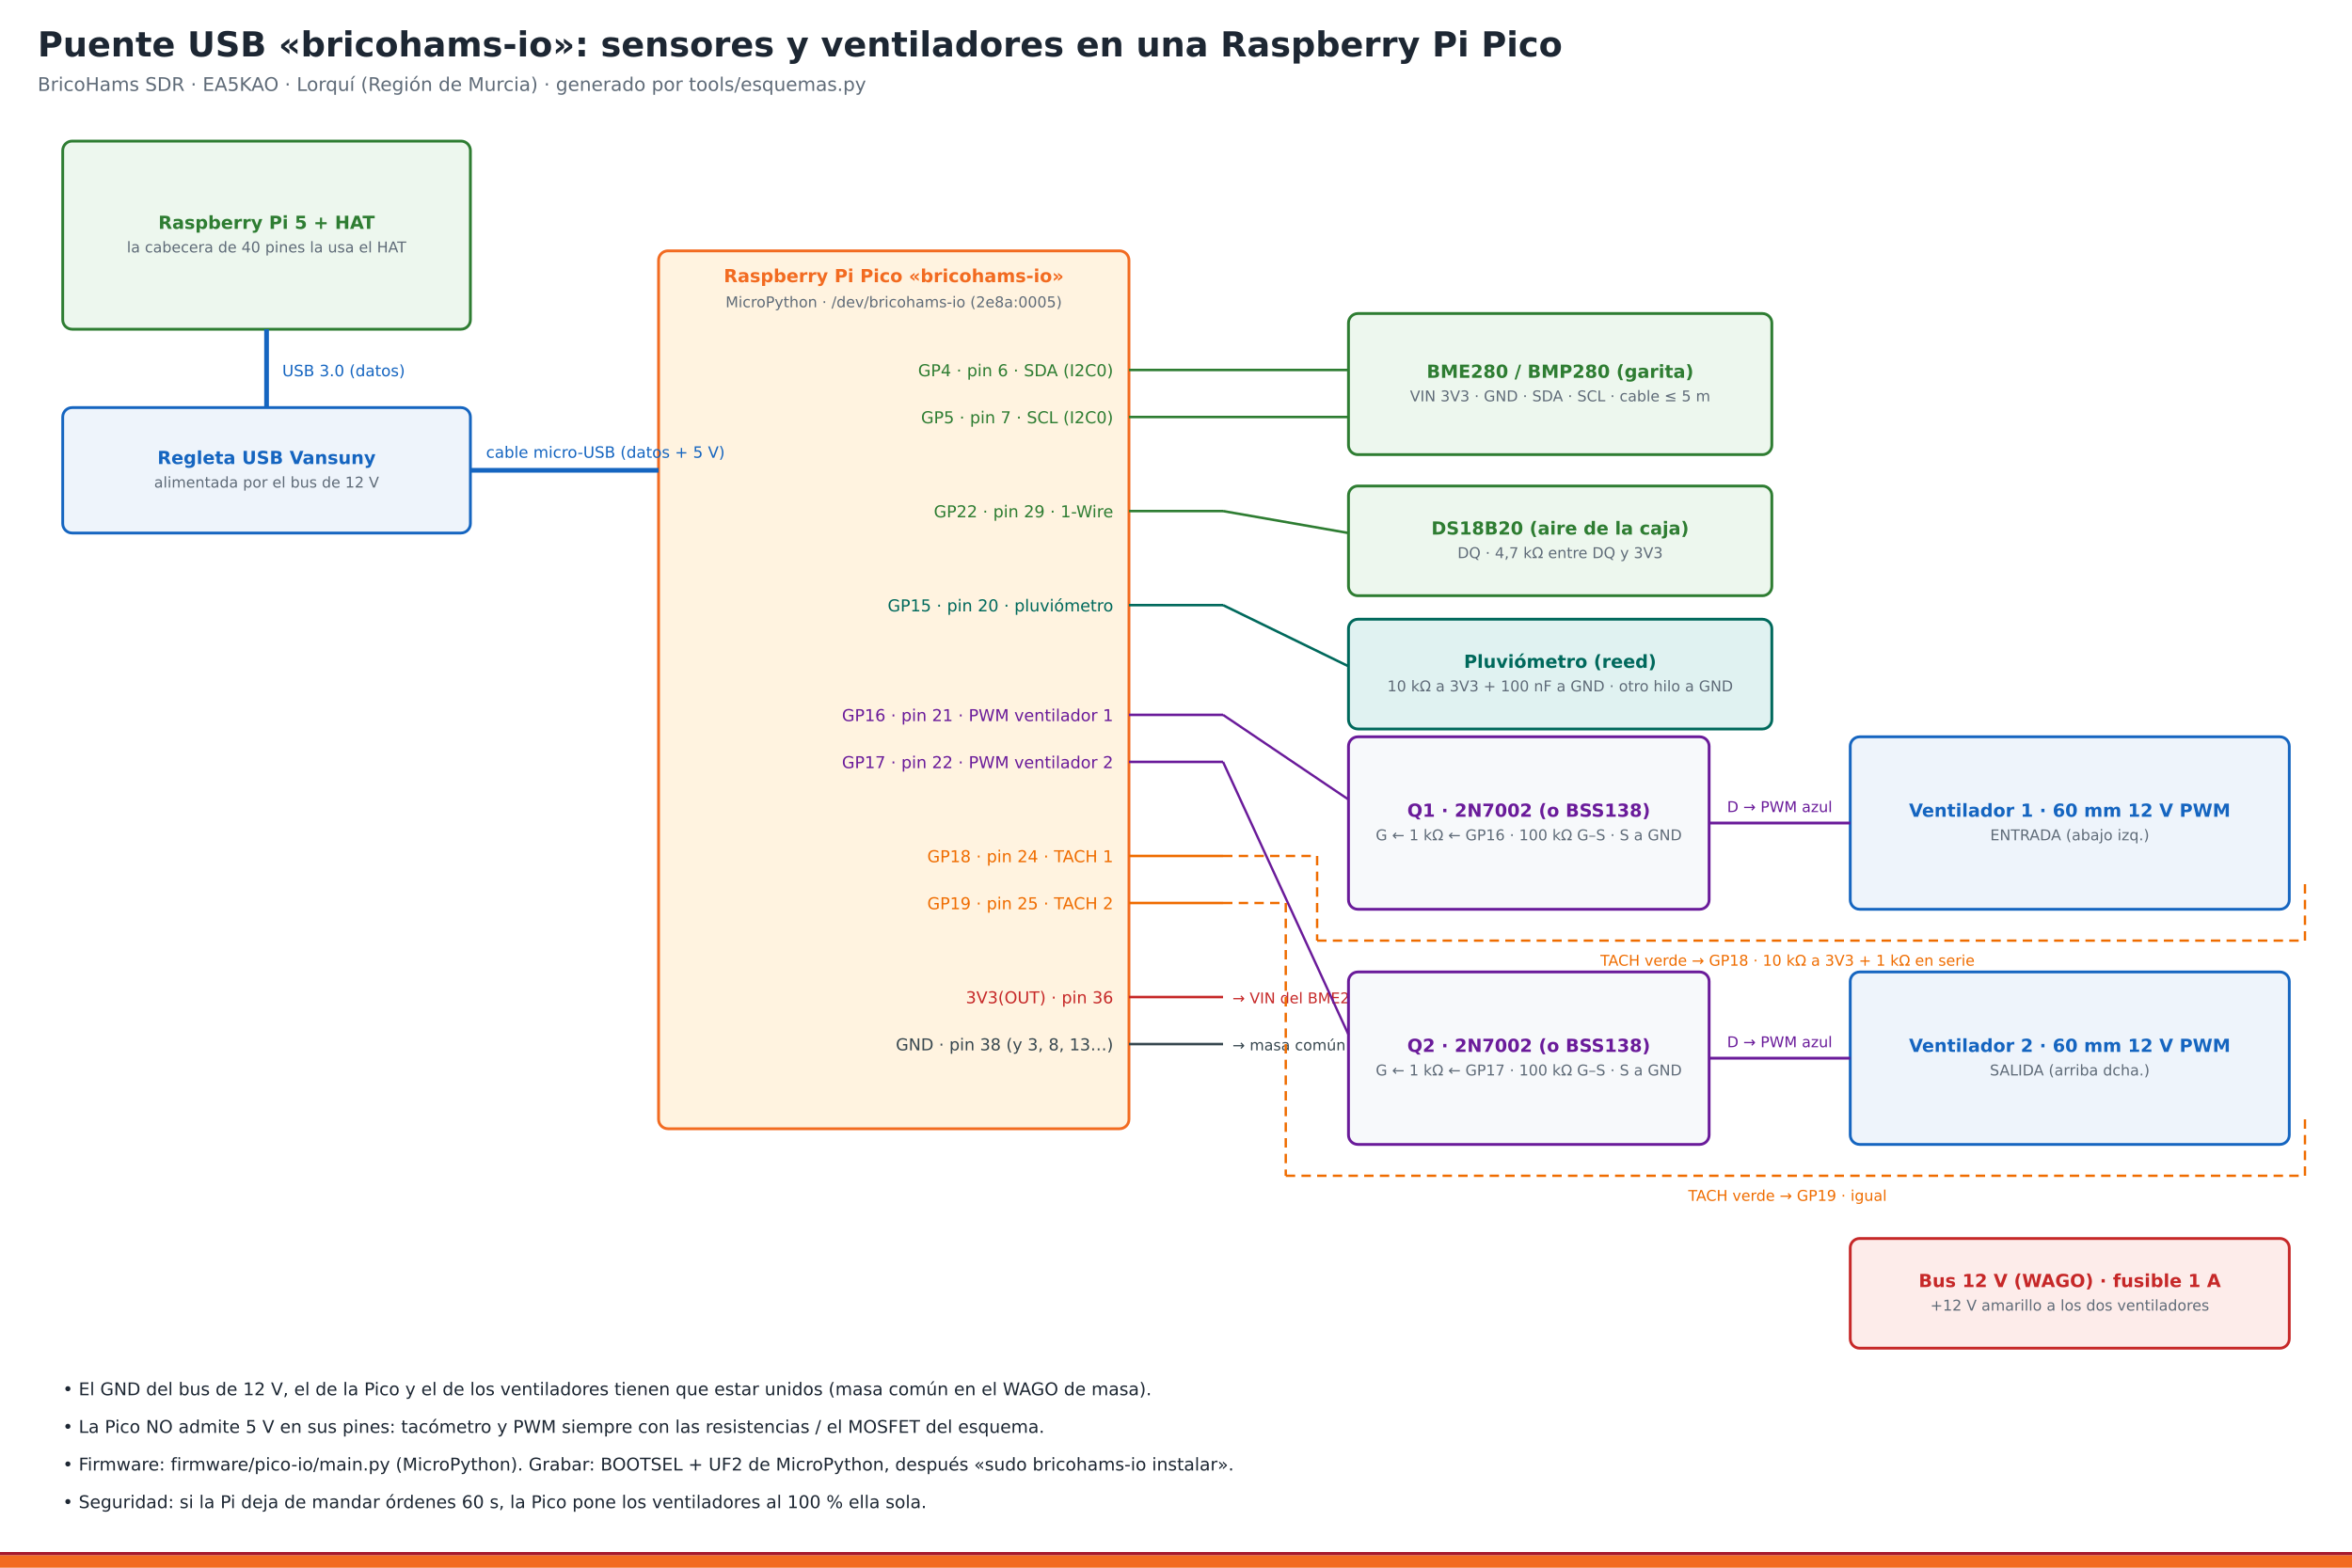
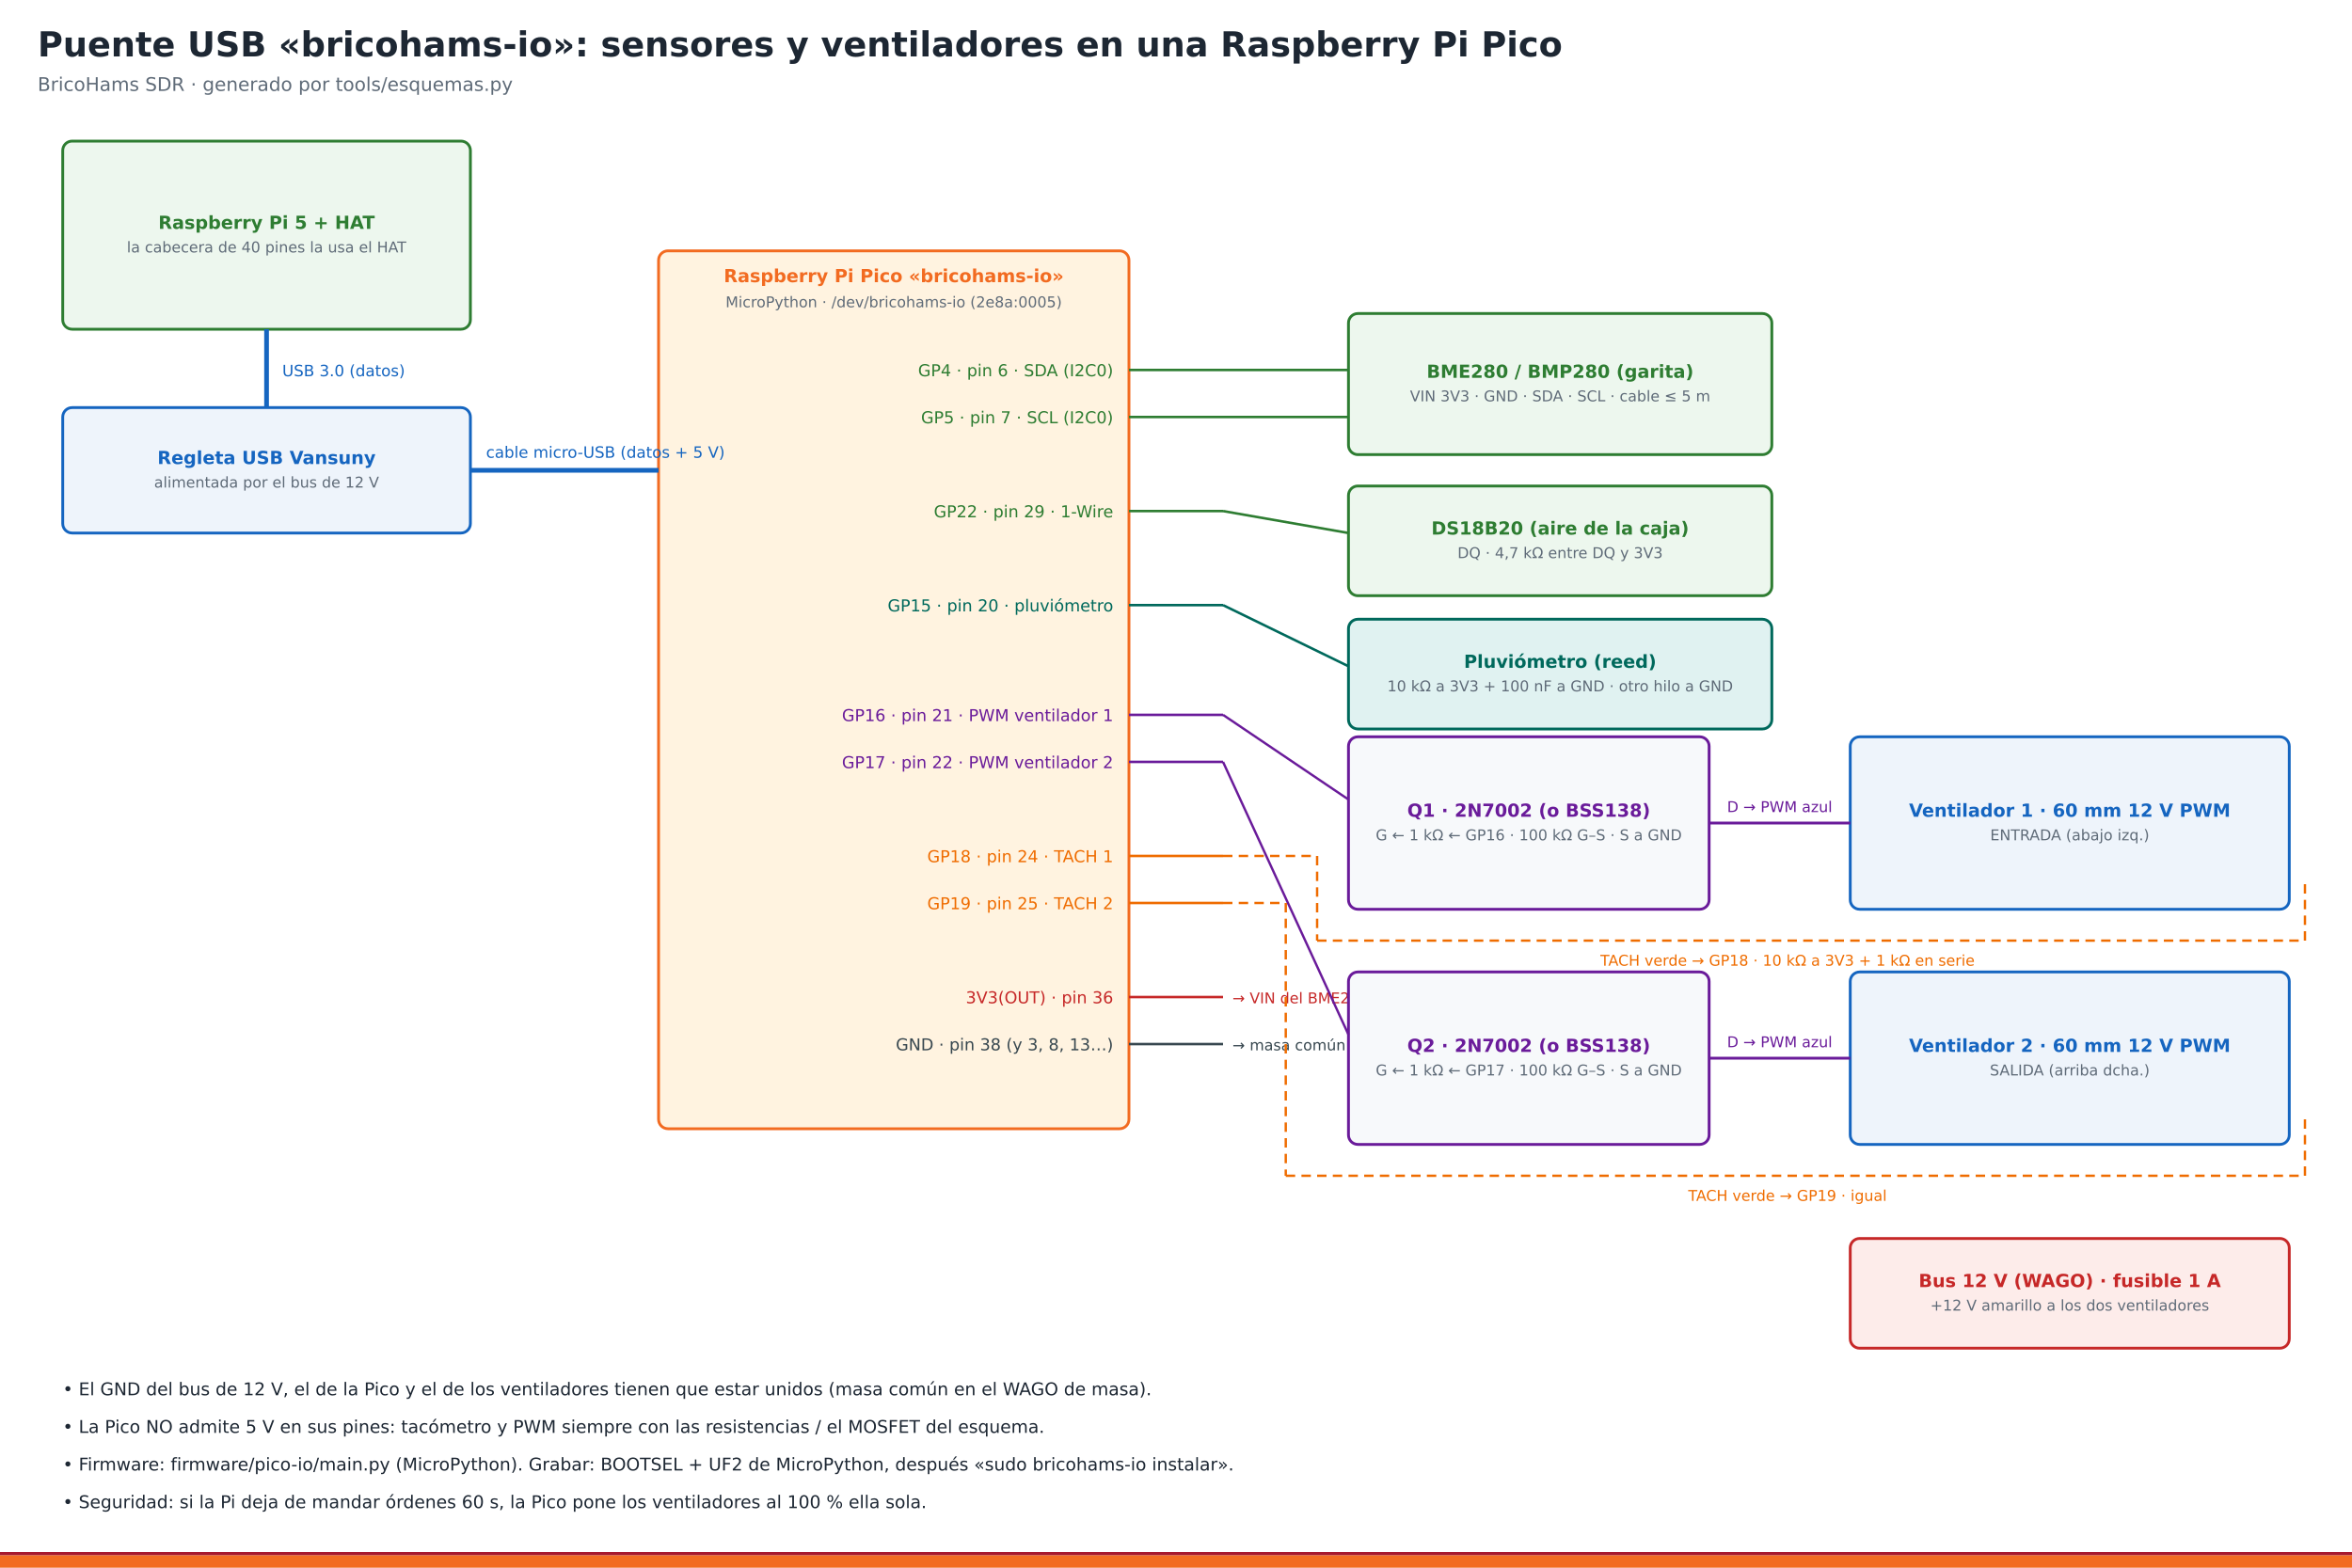
<svg xmlns="http://www.w3.org/2000/svg" width="1500" height="1000" viewBox="0 0 1500 1000" font-family="DejaVu Sans, Arial, sans-serif">
  <rect width="1500" height="1000" fill="#ffffff" />
  <text x="24" y="36" font-size="22" font-weight="bold" fill="#1d2733">Puente USB «bricohams-io»: sensores y ventiladores en una Raspberry Pi Pico</text>
-   <text x="24" y="58" font-size="12" fill="#5f6b78">BricoHams SDR · EA5KAO · Lorquí (Región de Murcia) · generado por tools/esquemas.py</text>
+   <text x="24" y="58" font-size="12" fill="#5f6b78">BricoHams SDR · generado por tools/esquemas.py</text>
  <rect x="0" y="992" width="1500" height="8" fill="#F26B21" />
  <rect x="0" y="990" width="1500" height="2" fill="#A6192E" />
  <defs>
    <marker id="ac62828" markerWidth="10" markerHeight="8" refX="9" refY="4" orient="auto">
      <path d="M0,0 L10,4 L0,8 z" fill="#c62828" />
    </marker>
  </defs>
  <rect x="40" y="90" width="260" height="120" rx="6" fill="#edf7ee" stroke="#2e7d32" stroke-width="1.8" />
  <text x="170.0" y="146.0" font-size="11.5" fill="#2e7d32" font-weight="bold" text-anchor="middle">Raspberry Pi 5 + HAT</text>
  <text x="170.0" y="161.0" font-size="9.5" fill="#5f6b78" text-anchor="middle">la cabecera de 40 pines la usa el HAT</text>
  <rect x="40" y="260" width="260" height="80" rx="6" fill="#eef4fb" stroke="#1565c0" stroke-width="1.8" />
  <text x="170.0" y="296.0" font-size="11.5" fill="#1565c0" font-weight="bold" text-anchor="middle">Regleta USB Vansuny</text>
  <text x="170.0" y="311.0" font-size="9.5" fill="#5f6b78" text-anchor="middle">alimentada por el bus de 12 V</text>
  <line x1="170" y1="210" x2="170" y2="260" stroke="#1565c0" stroke-width="3" />
  <text x="180" y="240" font-size="10" fill="#1565c0" text-anchor="start">USB 3.0 (datos)</text>
  <rect x="420" y="160" width="300" height="560" rx="6" fill="#fff3e0" stroke="#F26B21" stroke-width="1.8" />
  <text x="570.0" y="180" font-size="11.5" fill="#F26B21" font-weight="bold" text-anchor="middle">Raspberry Pi Pico «bricohams-io»</text>
  <text x="570.0" y="196" font-size="9.5" fill="#5f6b78" text-anchor="middle">MicroPython · /dev/bricohams-io (2e8a:0005)</text>
  <line x1="300" y1="300" x2="420" y2="300" stroke="#1565c0" stroke-width="3" />
  <text x="310" y="292" font-size="10" fill="#1565c0" text-anchor="start">cable micro-USB (datos + 5 V)</text>
  <text x="710" y="240" font-size="10.5" fill="#2e7d32" text-anchor="end">GP4 · pin 6 · SDA (I2C0)</text>
  <line x1="720" y1="236" x2="780" y2="236" stroke="#2e7d32" stroke-width="1.6" />
  <text x="710" y="270" font-size="10.5" fill="#2e7d32" text-anchor="end">GP5 · pin 7 · SCL (I2C0)</text>
  <line x1="720" y1="266" x2="780" y2="266" stroke="#2e7d32" stroke-width="1.6" />
  <text x="710" y="330" font-size="10.5" fill="#2e7d32" text-anchor="end">GP22 · pin 29 · 1-Wire</text>
  <line x1="720" y1="326" x2="780" y2="326" stroke="#2e7d32" stroke-width="1.6" />
  <text x="710" y="390" font-size="10.5" fill="#00695c" text-anchor="end">GP15 · pin 20 · pluviómetro</text>
  <line x1="720" y1="386" x2="780" y2="386" stroke="#00695c" stroke-width="1.6" />
  <text x="710" y="460" font-size="10.5" fill="#6a1b9a" text-anchor="end">GP16 · pin 21 · PWM ventilador 1</text>
  <line x1="720" y1="456" x2="780" y2="456" stroke="#6a1b9a" stroke-width="1.6" />
  <text x="710" y="490" font-size="10.5" fill="#6a1b9a" text-anchor="end">GP17 · pin 22 · PWM ventilador 2</text>
  <line x1="720" y1="486" x2="780" y2="486" stroke="#6a1b9a" stroke-width="1.6" />
  <text x="710" y="550" font-size="10.5" fill="#ef6c00" text-anchor="end">GP18 · pin 24 · TACH 1</text>
  <line x1="720" y1="546" x2="780" y2="546" stroke="#ef6c00" stroke-width="1.6" />
  <text x="710" y="580" font-size="10.5" fill="#ef6c00" text-anchor="end">GP19 · pin 25 · TACH 2</text>
  <line x1="720" y1="576" x2="780" y2="576" stroke="#ef6c00" stroke-width="1.6" />
  <text x="710" y="640" font-size="10.5" fill="#c62828" text-anchor="end">3V3(OUT) · pin 36</text>
  <line x1="720" y1="636" x2="780" y2="636" stroke="#c62828" stroke-width="1.6" />
  <text x="710" y="670" font-size="10.5" fill="#37474f" text-anchor="end">GND · pin 38 (y 3, 8, 13…)</text>
  <line x1="720" y1="666" x2="780" y2="666" stroke="#37474f" stroke-width="1.6" />
  <text x="786" y="640" font-size="9.5" fill="#c62828" text-anchor="start">→ VIN del BME280, VDD del DS18B20 y pull-ups</text>
  <text x="786" y="670" font-size="9.5" fill="#37474f" text-anchor="start">→ masa común (sensores, MOSFET y bus de 12 V)</text>
  <rect x="860" y="200" width="270" height="90" rx="6" fill="#edf7ee" stroke="#2e7d32" stroke-width="1.8" />
  <text x="995.0" y="241.0" font-size="11.5" fill="#2e7d32" font-weight="bold" text-anchor="middle">BME280 / BMP280 (garita)</text>
  <text x="995.0" y="256.0" font-size="9.5" fill="#5f6b78" text-anchor="middle">VIN 3V3 · GND · SDA · SCL · cable ≤ 5 m</text>
  <line x1="780" y1="236" x2="860" y2="236" stroke="#2e7d32" stroke-width="1.6" />
  <line x1="780" y1="266" x2="860" y2="266" stroke="#2e7d32" stroke-width="1.6" />
  <rect x="860" y="310" width="270" height="70" rx="6" fill="#edf7ee" stroke="#2e7d32" stroke-width="1.8" />
  <text x="995.0" y="341.0" font-size="11.5" fill="#2e7d32" font-weight="bold" text-anchor="middle">DS18B20 (aire de la caja)</text>
  <text x="995.0" y="356.0" font-size="9.5" fill="#5f6b78" text-anchor="middle">DQ · 4,7 kΩ entre DQ y 3V3</text>
  <line x1="780" y1="326" x2="860" y2="340" stroke="#2e7d32" stroke-width="1.6" />
  <rect x="860" y="395" width="270" height="70" rx="6" fill="#e0f2f1" stroke="#00695c" stroke-width="1.8" />
  <text x="995.0" y="426.0" font-size="11.5" fill="#00695c" font-weight="bold" text-anchor="middle">Pluviómetro (reed)</text>
  <text x="995.0" y="441.0" font-size="9.5" fill="#5f6b78" text-anchor="middle">10 kΩ a 3V3 + 100 nF a GND · otro hilo a GND</text>
  <line x1="780" y1="386" x2="860" y2="425" stroke="#00695c" stroke-width="1.6" />
  <rect x="860" y="470" width="230" height="110" rx="6" fill="#f7f9fb" stroke="#6a1b9a" stroke-width="1.8" />
  <text x="975.0" y="521.0" font-size="11.5" fill="#6a1b9a" font-weight="bold" text-anchor="middle">Q1 · 2N7002 (o BSS138)</text>
  <text x="975.0" y="536.0" font-size="9.5" fill="#5f6b78" text-anchor="middle">G ← 1 kΩ ← GP16 · 100 kΩ G–S · S a GND</text>
  <line x1="780" y1="456" x2="860" y2="510" stroke="#6a1b9a" stroke-width="1.5" />
  <rect x="1180" y="470" width="280" height="110" rx="6" fill="#eef4fb" stroke="#1565c0" stroke-width="1.8" />
  <text x="1320.0" y="521.0" font-size="11.5" fill="#1565c0" font-weight="bold" text-anchor="middle">Ventilador 1 · 60 mm 12 V PWM</text>
  <text x="1320.0" y="536.0" font-size="9.5" fill="#5f6b78" text-anchor="middle">ENTRADA (abajo izq.)</text>
  <line x1="1090" y1="525" x2="1180" y2="525" stroke="#6a1b9a" stroke-width="1.8" />
  <text x="1135" y="518" font-size="9.5" fill="#6a1b9a" text-anchor="middle">D → PWM azul</text>
  <rect x="860" y="620" width="230" height="110" rx="6" fill="#f7f9fb" stroke="#6a1b9a" stroke-width="1.8" />
  <text x="975.0" y="671.0" font-size="11.5" fill="#6a1b9a" font-weight="bold" text-anchor="middle">Q2 · 2N7002 (o BSS138)</text>
  <text x="975.0" y="686.0" font-size="9.5" fill="#5f6b78" text-anchor="middle">G ← 1 kΩ ← GP17 · 100 kΩ G–S · S a GND</text>
  <line x1="780" y1="486" x2="860" y2="660" stroke="#6a1b9a" stroke-width="1.5" />
  <rect x="1180" y="620" width="280" height="110" rx="6" fill="#eef4fb" stroke="#1565c0" stroke-width="1.8" />
  <text x="1320.0" y="671.0" font-size="11.5" fill="#1565c0" font-weight="bold" text-anchor="middle">Ventilador 2 · 60 mm 12 V PWM</text>
  <text x="1320.0" y="686.0" font-size="9.5" fill="#5f6b78" text-anchor="middle">SALIDA (arriba dcha.)</text>
  <line x1="1090" y1="675" x2="1180" y2="675" stroke="#6a1b9a" stroke-width="1.8" />
  <text x="1135" y="668" font-size="9.5" fill="#6a1b9a" text-anchor="middle">D → PWM azul</text>
  <line x1="780" y1="546" x2="840" y2="546" stroke="#ef6c00" stroke-width="1.5" stroke-dasharray="6 4" />
  <line x1="840" y1="546" x2="840" y2="600" stroke="#ef6c00" stroke-width="1.5" stroke-dasharray="6 4" />
  <line x1="840" y1="600" x2="1470" y2="600" stroke="#ef6c00" stroke-width="1.5" stroke-dasharray="6 4" />
  <line x1="1470" y1="600" x2="1470" y2="560" stroke="#ef6c00" stroke-width="1.5" stroke-dasharray="6 4" />
  <line x1="780" y1="576" x2="820" y2="576" stroke="#ef6c00" stroke-width="1.5" stroke-dasharray="6 4" />
  <line x1="820" y1="576" x2="820" y2="750" stroke="#ef6c00" stroke-width="1.5" stroke-dasharray="6 4" />
  <line x1="820" y1="750" x2="1470" y2="750" stroke="#ef6c00" stroke-width="1.5" stroke-dasharray="6 4" />
  <line x1="1470" y1="750" x2="1470" y2="710" stroke="#ef6c00" stroke-width="1.5" stroke-dasharray="6 4" />
  <text x="1140" y="616" font-size="9.5" fill="#ef6c00" text-anchor="middle">TACH verde → GP18 · 10 kΩ a 3V3 + 1 kΩ en serie</text>
  <text x="1140" y="766" font-size="9.5" fill="#ef6c00" text-anchor="middle">TACH verde → GP19 · igual</text>
  <rect x="1180" y="790" width="280" height="70" rx="6" fill="#fdecea" stroke="#c62828" stroke-width="1.8" />
  <text x="1320.0" y="821.0" font-size="11.5" fill="#c62828" font-weight="bold" text-anchor="middle">Bus 12 V (WAGO) · fusible 1 A</text>
  <text x="1320.0" y="836.0" font-size="9.5" fill="#5f6b78" text-anchor="middle">+12 V amarillo a los dos ventiladores</text>
  <text x="40" y="890" font-size="11.2" fill="#1d2733" text-anchor="start">• El GND del bus de 12 V, el de la Pico y el de los ventiladores tienen que estar unidos (masa común en el WAGO de masa).</text>
  <text x="40" y="914" font-size="11.2" fill="#1d2733" text-anchor="start">• La Pico NO admite 5 V en sus pines: tacómetro y PWM siempre con las resistencias / el MOSFET del esquema.</text>
  <text x="40" y="938" font-size="11.2" fill="#1d2733" text-anchor="start">• Firmware: firmware/pico-io/main.py (MicroPython). Grabar: BOOTSEL + UF2 de MicroPython, después «sudo bricohams-io instalar».</text>
  <text x="40" y="962" font-size="11.2" fill="#1d2733" text-anchor="start">• Seguridad: si la Pi deja de mandar órdenes 60 s, la Pico pone los ventiladores al 100 % ella sola.</text>
</svg>
